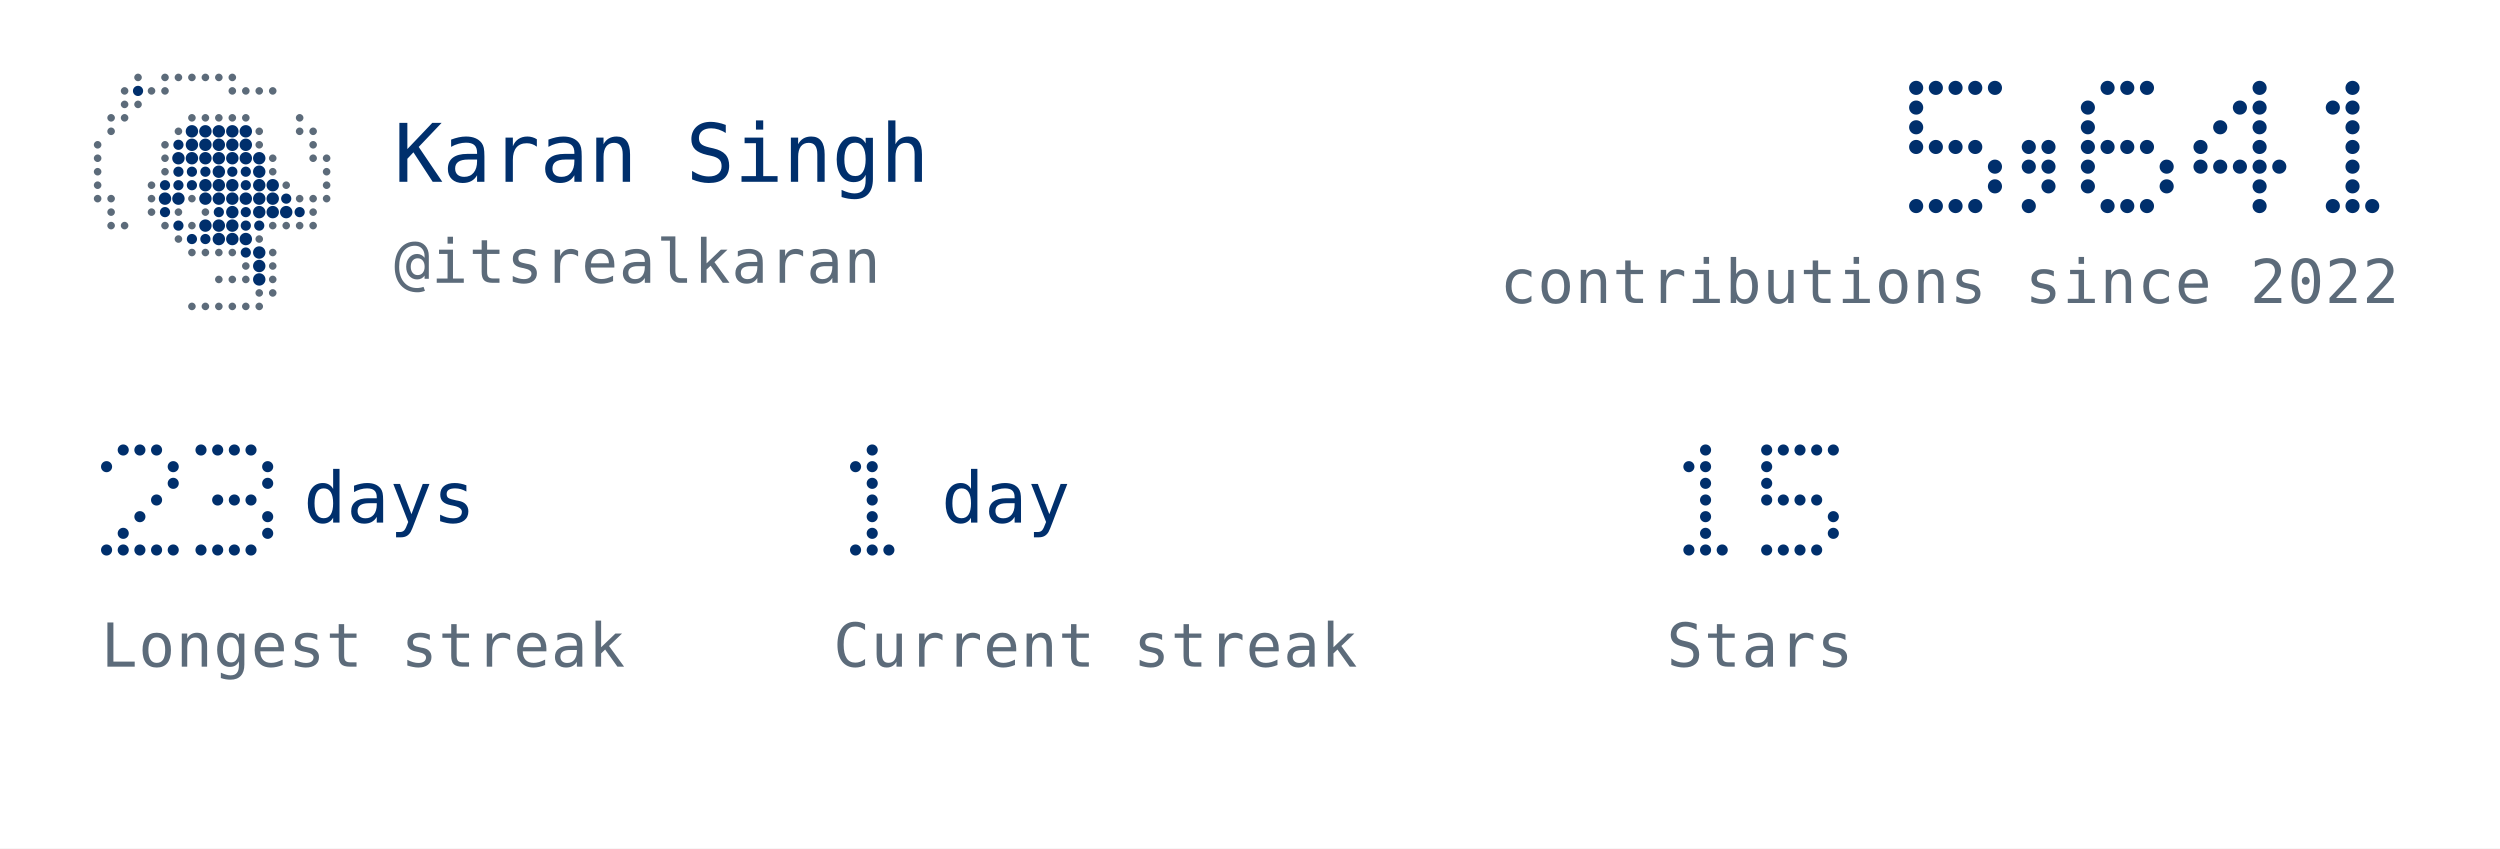
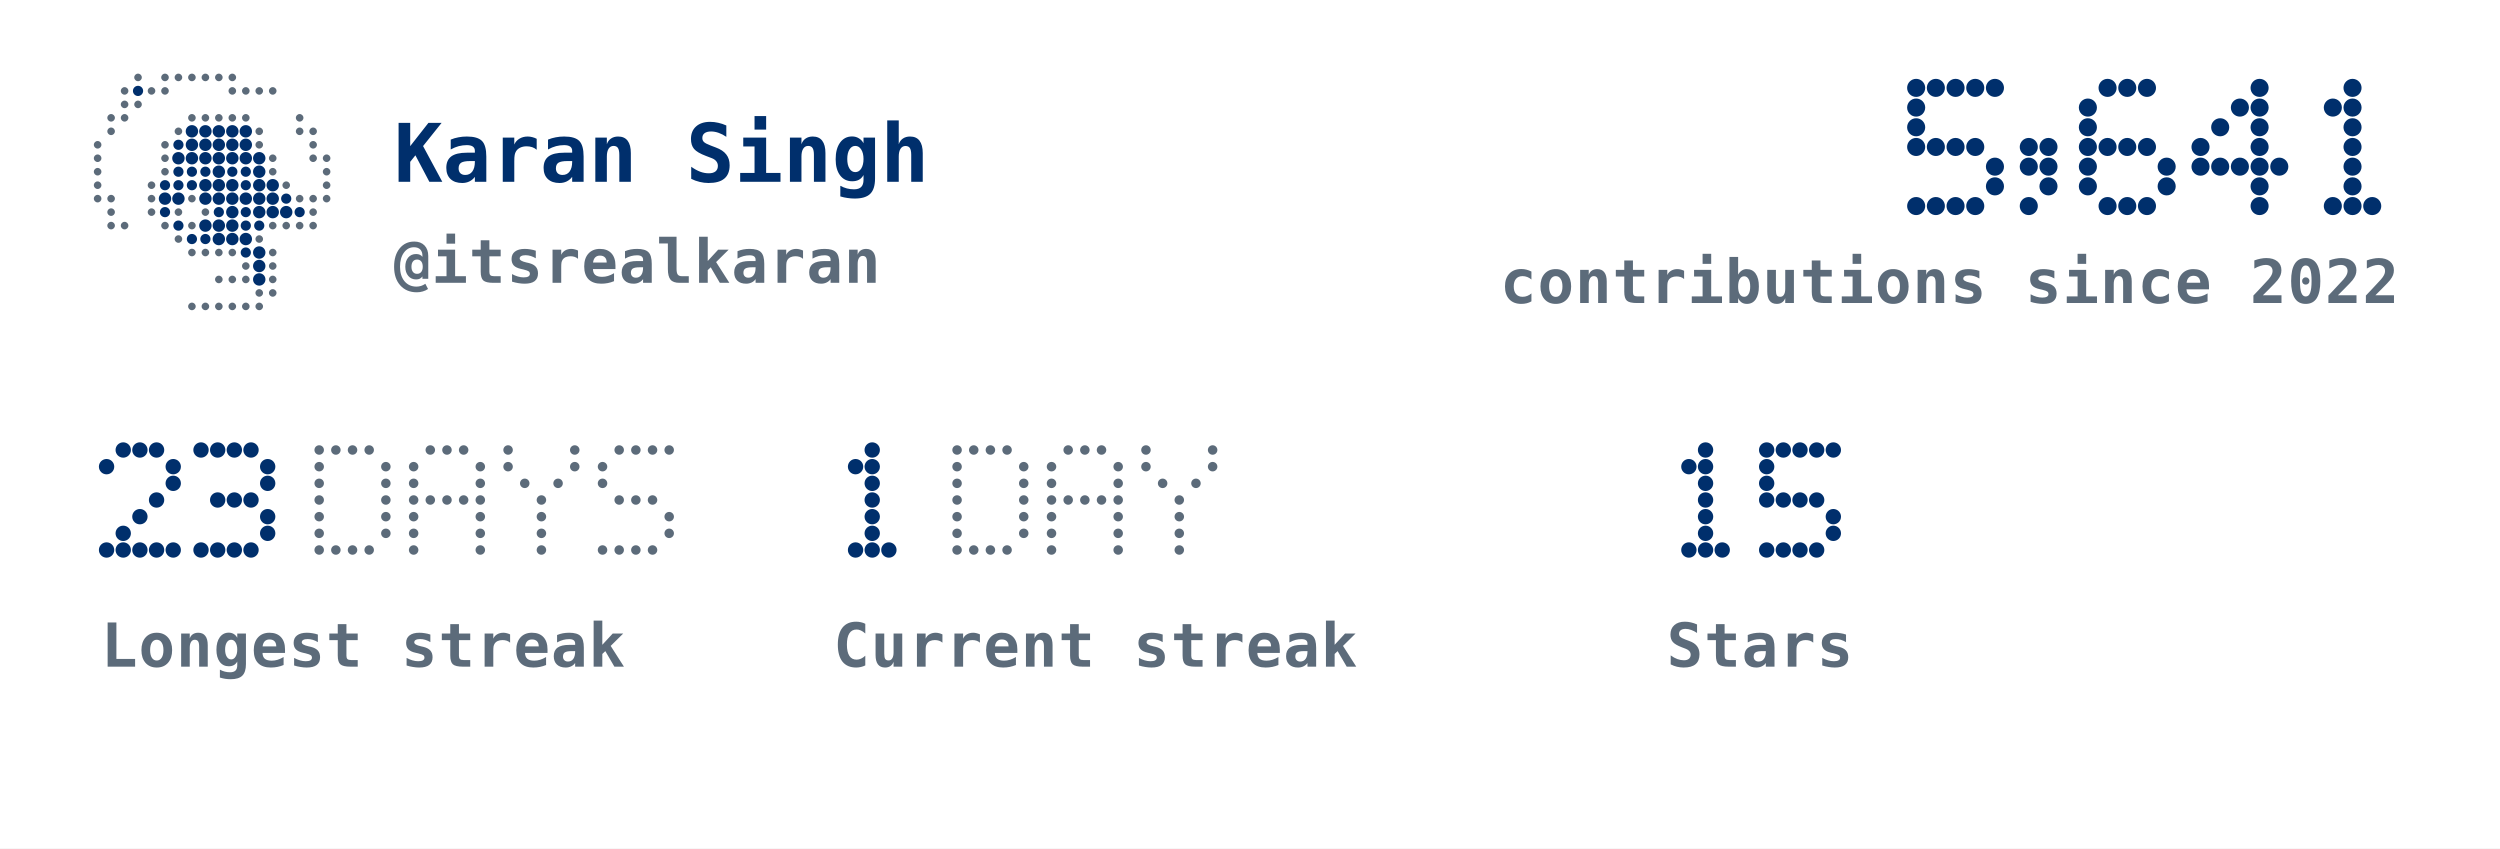
<svg xmlns="http://www.w3.org/2000/svg" width="495" height="168" viewBox="0 0 495 168" role="img">
  <rect width="495" height="168" fill="#FFFFFF" />
  <rect x="20" y="20" width="0" height="0" fill="#002F6C" />
  <circle cx="27.33" cy="15.33" r="0.75" fill="#5C6B7A" />
  <circle cx="32.67" cy="15.33" r="0.75" fill="#5C6B7A" />
  <circle cx="35.33" cy="15.33" r="0.75" fill="#5C6B7A" />
  <circle cx="38.00" cy="15.33" r="0.75" fill="#5C6B7A" />
  <circle cx="40.67" cy="15.33" r="0.75" fill="#5C6B7A" />
  <circle cx="43.33" cy="15.33" r="0.75" fill="#5C6B7A" />
  <circle cx="46.00" cy="15.33" r="0.75" fill="#5C6B7A" />
  <circle cx="24.67" cy="18.00" r="0.75" fill="#5C6B7A" />
  <circle cx="27.33" cy="18.00" r="1.01" fill="#002F6C" />
  <circle cx="30.00" cy="18.00" r="0.75" fill="#5C6B7A" />
  <circle cx="32.67" cy="18.00" r="0.75" fill="#5C6B7A" />
  <circle cx="46.00" cy="18.00" r="0.75" fill="#5C6B7A" />
  <circle cx="48.67" cy="18.00" r="0.75" fill="#5C6B7A" />
  <circle cx="51.33" cy="18.00" r="0.75" fill="#5C6B7A" />
  <circle cx="54.00" cy="18.00" r="0.75" fill="#5C6B7A" />
  <circle cx="24.67" cy="20.67" r="0.75" fill="#5C6B7A" />
  <circle cx="27.33" cy="20.67" r="0.75" fill="#5C6B7A" />
  <circle cx="22.00" cy="23.33" r="0.75" fill="#5C6B7A" />
  <circle cx="24.67" cy="23.33" r="0.75" fill="#5C6B7A" />
  <circle cx="38.00" cy="23.33" r="0.75" fill="#5C6B7A" />
  <circle cx="40.67" cy="23.33" r="0.75" fill="#5C6B7A" />
  <circle cx="43.33" cy="23.33" r="0.75" fill="#5C6B7A" />
  <circle cx="46.00" cy="23.33" r="0.75" fill="#5C6B7A" />
  <circle cx="48.67" cy="23.33" r="0.75" fill="#5C6B7A" />
  <circle cx="59.33" cy="23.33" r="0.75" fill="#5C6B7A" />
  <circle cx="22.00" cy="26.00" r="0.75" fill="#5C6B7A" />
  <circle cx="35.33" cy="26.00" r="0.75" fill="#5C6B7A" />
  <circle cx="38.00" cy="26.00" r="1.23" fill="#002F6C" />
  <circle cx="40.67" cy="26.00" r="1.23" fill="#002F6C" />
  <circle cx="43.33" cy="26.00" r="1.23" fill="#002F6C" />
  <circle cx="46.00" cy="26.00" r="1.23" fill="#002F6C" />
  <circle cx="48.67" cy="26.00" r="1.23" fill="#002F6C" />
  <circle cx="51.33" cy="26.00" r="0.75" fill="#5C6B7A" />
  <circle cx="59.33" cy="26.00" r="0.75" fill="#5C6B7A" />
  <circle cx="62.00" cy="26.00" r="0.75" fill="#5C6B7A" />
  <circle cx="19.33" cy="28.67" r="0.75" fill="#5C6B7A" />
  <circle cx="32.67" cy="28.67" r="0.75" fill="#5C6B7A" />
  <circle cx="35.33" cy="28.67" r="1.01" fill="#002F6C" />
  <circle cx="38.00" cy="28.67" r="1.23" fill="#002F6C" />
  <circle cx="40.67" cy="28.67" r="1.23" fill="#002F6C" />
  <circle cx="43.33" cy="28.67" r="1.23" fill="#002F6C" />
  <circle cx="46.00" cy="28.67" r="1.23" fill="#002F6C" />
  <circle cx="48.67" cy="28.67" r="1.23" fill="#002F6C" />
  <circle cx="51.33" cy="28.67" r="0.75" fill="#5C6B7A" />
  <circle cx="62.00" cy="28.67" r="0.75" fill="#5C6B7A" />
  <circle cx="19.33" cy="31.33" r="0.75" fill="#5C6B7A" />
  <circle cx="32.67" cy="31.33" r="0.75" fill="#5C6B7A" />
  <circle cx="35.33" cy="31.33" r="1.23" fill="#002F6C" />
  <circle cx="38.00" cy="31.33" r="1.23" fill="#002F6C" />
  <circle cx="40.67" cy="31.33" r="1.23" fill="#002F6C" />
  <circle cx="43.33" cy="31.33" r="1.23" fill="#002F6C" />
  <circle cx="46.00" cy="31.33" r="1.23" fill="#002F6C" />
  <circle cx="48.67" cy="31.33" r="1.23" fill="#002F6C" />
  <circle cx="51.33" cy="31.33" r="1.23" fill="#002F6C" />
  <circle cx="54.00" cy="31.33" r="0.75" fill="#5C6B7A" />
  <circle cx="62.00" cy="31.33" r="0.75" fill="#5C6B7A" />
  <circle cx="64.67" cy="31.33" r="0.75" fill="#5C6B7A" />
  <circle cx="19.33" cy="34.00" r="0.75" fill="#5C6B7A" />
  <circle cx="32.67" cy="34.00" r="0.75" fill="#5C6B7A" />
  <circle cx="35.33" cy="34.00" r="1.01" fill="#002F6C" />
  <circle cx="38.00" cy="34.00" r="1.01" fill="#002F6C" />
  <circle cx="40.67" cy="34.00" r="1.01" fill="#002F6C" />
  <circle cx="43.33" cy="34.00" r="1.23" fill="#002F6C" />
  <circle cx="46.00" cy="34.00" r="1.01" fill="#002F6C" />
  <circle cx="48.67" cy="34.00" r="1.01" fill="#002F6C" />
  <circle cx="51.33" cy="34.00" r="1.23" fill="#002F6C" />
  <circle cx="54.00" cy="34.00" r="0.75" fill="#5C6B7A" />
  <circle cx="64.67" cy="34.00" r="0.75" fill="#5C6B7A" />
  <circle cx="19.33" cy="36.67" r="0.75" fill="#5C6B7A" />
  <circle cx="30.00" cy="36.67" r="0.75" fill="#5C6B7A" />
  <circle cx="32.67" cy="36.67" r="1.01" fill="#002F6C" />
  <circle cx="35.33" cy="36.67" r="1.01" fill="#002F6C" />
  <circle cx="38.00" cy="36.67" r="1.01" fill="#002F6C" />
  <circle cx="40.67" cy="36.67" r="1.23" fill="#002F6C" />
  <circle cx="43.33" cy="36.67" r="1.23" fill="#002F6C" />
  <circle cx="46.00" cy="36.67" r="1.23" fill="#002F6C" />
  <circle cx="48.67" cy="36.67" r="1.01" fill="#002F6C" />
  <circle cx="51.33" cy="36.67" r="1.23" fill="#002F6C" />
  <circle cx="54.00" cy="36.67" r="1.23" fill="#002F6C" />
  <circle cx="56.67" cy="36.67" r="0.75" fill="#5C6B7A" />
  <circle cx="64.67" cy="36.67" r="0.75" fill="#5C6B7A" />
  <circle cx="19.33" cy="39.33" r="0.75" fill="#5C6B7A" />
  <circle cx="22.00" cy="39.33" r="0.75" fill="#5C6B7A" />
  <circle cx="30.00" cy="39.33" r="0.75" fill="#5C6B7A" />
  <circle cx="32.67" cy="39.33" r="1.23" fill="#002F6C" />
  <circle cx="35.33" cy="39.33" r="1.23" fill="#002F6C" />
  <circle cx="38.00" cy="39.33" r="0.75" fill="#5C6B7A" />
  <circle cx="40.67" cy="39.33" r="1.23" fill="#002F6C" />
  <circle cx="43.33" cy="39.33" r="1.23" fill="#002F6C" />
  <circle cx="46.00" cy="39.33" r="1.23" fill="#002F6C" />
  <circle cx="48.67" cy="39.33" r="1.23" fill="#002F6C" />
  <circle cx="51.33" cy="39.33" r="1.23" fill="#002F6C" />
  <circle cx="54.00" cy="39.33" r="1.23" fill="#002F6C" />
  <circle cx="56.67" cy="39.33" r="1.01" fill="#002F6C" />
  <circle cx="59.33" cy="39.33" r="0.75" fill="#5C6B7A" />
  <circle cx="62.00" cy="39.33" r="0.75" fill="#5C6B7A" />
  <circle cx="64.67" cy="39.33" r="0.75" fill="#5C6B7A" />
  <circle cx="22.00" cy="42.00" r="0.75" fill="#5C6B7A" />
  <circle cx="30.00" cy="42.00" r="0.75" fill="#5C6B7A" />
  <circle cx="32.67" cy="42.00" r="1.01" fill="#002F6C" />
  <circle cx="35.33" cy="42.00" r="0.75" fill="#5C6B7A" />
  <circle cx="40.67" cy="42.00" r="0.75" fill="#5C6B7A" />
  <circle cx="43.33" cy="42.00" r="1.01" fill="#002F6C" />
  <circle cx="46.00" cy="42.00" r="1.23" fill="#002F6C" />
  <circle cx="48.67" cy="42.00" r="1.01" fill="#002F6C" />
  <circle cx="51.33" cy="42.00" r="1.23" fill="#002F6C" />
  <circle cx="54.00" cy="42.00" r="1.23" fill="#002F6C" />
  <circle cx="56.67" cy="42.00" r="1.23" fill="#002F6C" />
  <circle cx="59.33" cy="42.00" r="1.01" fill="#002F6C" />
  <circle cx="62.00" cy="42.00" r="0.75" fill="#5C6B7A" />
  <circle cx="22.00" cy="44.67" r="0.75" fill="#5C6B7A" />
  <circle cx="24.67" cy="44.67" r="0.75" fill="#5C6B7A" />
  <circle cx="32.67" cy="44.67" r="0.75" fill="#5C6B7A" />
  <circle cx="35.33" cy="44.67" r="1.01" fill="#002F6C" />
  <circle cx="38.00" cy="44.67" r="0.75" fill="#5C6B7A" />
  <circle cx="40.67" cy="44.67" r="1.23" fill="#002F6C" />
  <circle cx="43.33" cy="44.67" r="1.23" fill="#002F6C" />
  <circle cx="46.00" cy="44.67" r="1.23" fill="#002F6C" />
  <circle cx="48.67" cy="44.67" r="1.01" fill="#002F6C" />
  <circle cx="51.33" cy="44.67" r="1.01" fill="#002F6C" />
  <circle cx="54.00" cy="44.67" r="0.75" fill="#5C6B7A" />
  <circle cx="56.67" cy="44.67" r="0.75" fill="#5C6B7A" />
  <circle cx="59.33" cy="44.67" r="0.75" fill="#5C6B7A" />
  <circle cx="62.00" cy="44.67" r="0.75" fill="#5C6B7A" />
  <circle cx="35.33" cy="47.33" r="0.75" fill="#5C6B7A" />
  <circle cx="38.00" cy="47.33" r="1.01" fill="#002F6C" />
  <circle cx="40.67" cy="47.33" r="1.01" fill="#002F6C" />
  <circle cx="43.33" cy="47.33" r="1.23" fill="#002F6C" />
  <circle cx="46.00" cy="47.33" r="1.23" fill="#002F6C" />
  <circle cx="48.67" cy="47.33" r="1.23" fill="#002F6C" />
  <circle cx="51.33" cy="47.33" r="0.75" fill="#5C6B7A" />
  <circle cx="38.00" cy="50.00" r="0.75" fill="#5C6B7A" />
  <circle cx="40.67" cy="50.00" r="0.75" fill="#5C6B7A" />
  <circle cx="43.33" cy="50.00" r="0.75" fill="#5C6B7A" />
  <circle cx="46.00" cy="50.00" r="0.75" fill="#5C6B7A" />
  <circle cx="48.67" cy="50.00" r="1.01" fill="#002F6C" />
  <circle cx="51.33" cy="50.00" r="1.23" fill="#002F6C" />
  <circle cx="54.00" cy="50.00" r="0.75" fill="#5C6B7A" />
  <circle cx="48.67" cy="52.67" r="0.75" fill="#5C6B7A" />
  <circle cx="51.33" cy="52.67" r="1.23" fill="#002F6C" />
  <circle cx="54.00" cy="52.67" r="0.75" fill="#5C6B7A" />
  <circle cx="43.33" cy="55.33" r="0.75" fill="#5C6B7A" />
  <circle cx="46.00" cy="55.33" r="0.75" fill="#5C6B7A" />
  <circle cx="48.67" cy="55.33" r="0.75" fill="#5C6B7A" />
  <circle cx="51.33" cy="55.33" r="1.23" fill="#002F6C" />
  <circle cx="54.00" cy="55.33" r="0.75" fill="#5C6B7A" />
  <circle cx="51.33" cy="58.00" r="0.75" fill="#5C6B7A" />
  <circle cx="54.00" cy="58.00" r="0.75" fill="#5C6B7A" />
  <circle cx="38.00" cy="60.67" r="0.75" fill="#5C6B7A" />
  <circle cx="40.67" cy="60.67" r="0.75" fill="#5C6B7A" />
  <circle cx="43.33" cy="60.67" r="0.75" fill="#5C6B7A" />
  <circle cx="46.00" cy="60.67" r="0.75" fill="#5C6B7A" />
  <circle cx="48.67" cy="60.67" r="0.75" fill="#5C6B7A" />
  <circle cx="51.33" cy="60.67" r="0.75" fill="#5C6B7A" />
-   <text x="78" y="36" fill="#002F6C" text-anchor="start" font-family="ui-monospace, Geist Mono, monospace" font-size="16" letter-spacing="0" dominant-baseline="auto">Karan Singh</text>
-   <text x="78" y="56" fill="#5C6B7A" text-anchor="start" font-family="ui-monospace, Geist Mono, monospace" font-size="12" letter-spacing="0.2" dominant-baseline="auto">@itsrealkaran</text>
-   <circle cx="379.4" cy="17.4" r="1.40" fill="#002F6C" />
-   <circle cx="383.3" cy="17.4" r="1.40" fill="#002F6C" />
-   <circle cx="387.2" cy="17.4" r="1.40" fill="#002F6C" />
-   <circle cx="391.1" cy="17.4" r="1.40" fill="#002F6C" />
-   <circle cx="395.0" cy="17.4" r="1.40" fill="#002F6C" />
-   <circle cx="379.4" cy="21.3" r="1.40" fill="#002F6C" />
-   <circle cx="379.4" cy="25.2" r="1.40" fill="#002F6C" />
-   <circle cx="379.4" cy="29.1" r="1.40" fill="#002F6C" />
-   <circle cx="383.3" cy="29.1" r="1.40" fill="#002F6C" />
-   <circle cx="387.2" cy="29.1" r="1.40" fill="#002F6C" />
-   <circle cx="391.1" cy="29.1" r="1.40" fill="#002F6C" />
-   <circle cx="395.0" cy="33.0" r="1.40" fill="#002F6C" />
-   <circle cx="395.0" cy="36.9" r="1.40" fill="#002F6C" />
-   <circle cx="379.4" cy="40.8" r="1.40" fill="#002F6C" />
-   <circle cx="383.3" cy="40.8" r="1.40" fill="#002F6C" />
-   <circle cx="387.2" cy="40.8" r="1.40" fill="#002F6C" />
-   <circle cx="391.1" cy="40.8" r="1.40" fill="#002F6C" />
-   <circle cx="401.7" cy="29.1" r="1.40" fill="#002F6C" />
-   <circle cx="405.6" cy="29.1" r="1.40" fill="#002F6C" />
-   <circle cx="401.7" cy="33.0" r="1.40" fill="#002F6C" />
-   <circle cx="405.6" cy="33.0" r="1.40" fill="#002F6C" />
-   <circle cx="405.6" cy="36.9" r="1.40" fill="#002F6C" />
-   <circle cx="401.7" cy="40.8" r="1.40" fill="#002F6C" />
-   <circle cx="417.3" cy="17.4" r="1.40" fill="#002F6C" />
-   <circle cx="421.2" cy="17.4" r="1.40" fill="#002F6C" />
-   <circle cx="425.1" cy="17.4" r="1.40" fill="#002F6C" />
-   <circle cx="413.4" cy="21.3" r="1.40" fill="#002F6C" />
-   <circle cx="413.4" cy="25.2" r="1.40" fill="#002F6C" />
-   <circle cx="413.4" cy="29.1" r="1.40" fill="#002F6C" />
-   <circle cx="417.3" cy="29.1" r="1.40" fill="#002F6C" />
-   <circle cx="421.2" cy="29.1" r="1.40" fill="#002F6C" />
-   <circle cx="425.1" cy="29.1" r="1.40" fill="#002F6C" />
-   <circle cx="413.4" cy="33.0" r="1.40" fill="#002F6C" />
-   <circle cx="429.0" cy="33.0" r="1.40" fill="#002F6C" />
-   <circle cx="413.4" cy="36.9" r="1.40" fill="#002F6C" />
-   <circle cx="429.0" cy="36.9" r="1.40" fill="#002F6C" />
-   <circle cx="417.3" cy="40.8" r="1.40" fill="#002F6C" />
-   <circle cx="421.2" cy="40.8" r="1.40" fill="#002F6C" />
-   <circle cx="425.1" cy="40.8" r="1.40" fill="#002F6C" />
-   <circle cx="447.4" cy="17.4" r="1.40" fill="#002F6C" />
-   <circle cx="443.5" cy="21.3" r="1.40" fill="#002F6C" />
-   <circle cx="447.4" cy="21.3" r="1.40" fill="#002F6C" />
-   <circle cx="439.6" cy="25.2" r="1.40" fill="#002F6C" />
-   <circle cx="447.4" cy="25.2" r="1.40" fill="#002F6C" />
-   <circle cx="435.7" cy="29.1" r="1.40" fill="#002F6C" />
-   <circle cx="447.4" cy="29.1" r="1.40" fill="#002F6C" />
-   <circle cx="435.7" cy="33.0" r="1.40" fill="#002F6C" />
-   <circle cx="439.6" cy="33.0" r="1.40" fill="#002F6C" />
-   <circle cx="443.5" cy="33.0" r="1.40" fill="#002F6C" />
-   <circle cx="447.4" cy="33.0" r="1.40" fill="#002F6C" />
-   <circle cx="451.3" cy="33.0" r="1.40" fill="#002F6C" />
-   <circle cx="447.4" cy="36.9" r="1.40" fill="#002F6C" />
-   <circle cx="447.4" cy="40.8" r="1.40" fill="#002F6C" />
-   <circle cx="465.8" cy="17.4" r="1.40" fill="#002F6C" />
-   <circle cx="461.9" cy="21.3" r="1.40" fill="#002F6C" />
-   <circle cx="465.8" cy="21.3" r="1.40" fill="#002F6C" />
-   <circle cx="465.8" cy="25.2" r="1.40" fill="#002F6C" />
-   <circle cx="465.8" cy="29.1" r="1.40" fill="#002F6C" />
-   <circle cx="465.8" cy="33.0" r="1.40" fill="#002F6C" />
-   <circle cx="465.8" cy="36.9" r="1.40" fill="#002F6C" />
-   <circle cx="461.9" cy="40.8" r="1.40" fill="#002F6C" />
-   <circle cx="465.8" cy="40.8" r="1.40" fill="#002F6C" />
-   <circle cx="469.7" cy="40.8" r="1.40" fill="#002F6C" />
-   <text x="475" y="60" fill="#5C6B7A" text-anchor="end" font-family="ui-monospace, Geist Mono, monospace" font-size="12" letter-spacing="0.2" dominant-baseline="auto">contributions since 2022</text>
-   <circle cx="24.4" cy="89.1" r="1.10" fill="#002F6C" />
-   <circle cx="27.7" cy="89.1" r="1.10" fill="#002F6C" />
-   <circle cx="31.0" cy="89.1" r="1.10" fill="#002F6C" />
-   <circle cx="21.1" cy="92.4" r="1.10" fill="#002F6C" />
-   <circle cx="34.3" cy="92.4" r="1.10" fill="#002F6C" />
-   <circle cx="34.3" cy="95.7" r="1.10" fill="#002F6C" />
-   <circle cx="31.0" cy="99.0" r="1.10" fill="#002F6C" />
-   <circle cx="27.7" cy="102.3" r="1.10" fill="#002F6C" />
-   <circle cx="24.4" cy="105.6" r="1.10" fill="#002F6C" />
-   <circle cx="21.1" cy="108.9" r="1.10" fill="#002F6C" />
-   <circle cx="24.4" cy="108.9" r="1.10" fill="#002F6C" />
-   <circle cx="27.7" cy="108.9" r="1.10" fill="#002F6C" />
-   <circle cx="31.0" cy="108.9" r="1.10" fill="#002F6C" />
-   <circle cx="34.3" cy="108.9" r="1.10" fill="#002F6C" />
-   <circle cx="39.8" cy="89.1" r="1.10" fill="#002F6C" />
-   <circle cx="43.1" cy="89.1" r="1.10" fill="#002F6C" />
-   <circle cx="46.4" cy="89.1" r="1.10" fill="#002F6C" />
-   <circle cx="49.7" cy="89.1" r="1.10" fill="#002F6C" />
-   <circle cx="53.0" cy="92.4" r="1.10" fill="#002F6C" />
-   <circle cx="53.0" cy="95.7" r="1.10" fill="#002F6C" />
-   <circle cx="43.1" cy="99.0" r="1.10" fill="#002F6C" />
-   <circle cx="46.4" cy="99.0" r="1.10" fill="#002F6C" />
-   <circle cx="49.7" cy="99.0" r="1.10" fill="#002F6C" />
-   <circle cx="53.0" cy="102.3" r="1.10" fill="#002F6C" />
-   <circle cx="53.0" cy="105.6" r="1.10" fill="#002F6C" />
-   <circle cx="39.8" cy="108.9" r="1.10" fill="#002F6C" />
-   <circle cx="43.1" cy="108.9" r="1.10" fill="#002F6C" />
-   <circle cx="46.4" cy="108.9" r="1.10" fill="#002F6C" />
-   <circle cx="49.7" cy="108.9" r="1.10" fill="#002F6C" />
-   <text x="60.1" y="103.48" fill="#002F6C" text-anchor="start" font-family="ui-monospace, Geist Mono, monospace" font-size="14" letter-spacing="0.1" dominant-baseline="auto">days</text>
-   <text x="20" y="132" fill="#5C6B7A" text-anchor="start" font-family="ui-monospace, Geist Mono, monospace" font-size="12" letter-spacing="0.2" dominant-baseline="auto">Longest streak</text>
-   <circle cx="172.7" cy="89.1" r="1.10" fill="#002F6C" />
-   <circle cx="169.4" cy="92.4" r="1.10" fill="#002F6C" />
-   <circle cx="172.7" cy="92.4" r="1.10" fill="#002F6C" />
-   <circle cx="172.7" cy="95.7" r="1.10" fill="#002F6C" />
-   <circle cx="172.7" cy="99.0" r="1.10" fill="#002F6C" />
-   <circle cx="172.7" cy="102.3" r="1.10" fill="#002F6C" />
-   <circle cx="172.7" cy="105.6" r="1.10" fill="#002F6C" />
-   <circle cx="169.4" cy="108.9" r="1.10" fill="#002F6C" />
-   <circle cx="172.7" cy="108.9" r="1.10" fill="#002F6C" />
-   <circle cx="176.0" cy="108.9" r="1.10" fill="#002F6C" />
-   <text x="186.4" y="103.48" fill="#002F6C" text-anchor="start" font-family="ui-monospace, Geist Mono, monospace" font-size="14" letter-spacing="0.1" dominant-baseline="auto">day</text>
-   <text x="165.0" y="132" fill="#5C6B7A" text-anchor="start" font-family="ui-monospace, Geist Mono, monospace" font-size="12" letter-spacing="0.2" dominant-baseline="auto">Current streak</text>
-   <circle cx="337.7" cy="89.1" r="1.10" fill="#002F6C" />
-   <circle cx="334.4" cy="92.4" r="1.10" fill="#002F6C" />
-   <circle cx="337.7" cy="92.4" r="1.10" fill="#002F6C" />
-   <circle cx="337.7" cy="95.7" r="1.10" fill="#002F6C" />
-   <circle cx="337.7" cy="99.0" r="1.10" fill="#002F6C" />
-   <circle cx="337.7" cy="102.3" r="1.10" fill="#002F6C" />
-   <circle cx="337.7" cy="105.6" r="1.10" fill="#002F6C" />
-   <circle cx="334.4" cy="108.9" r="1.10" fill="#002F6C" />
-   <circle cx="337.7" cy="108.9" r="1.10" fill="#002F6C" />
-   <circle cx="341.0" cy="108.9" r="1.10" fill="#002F6C" />
-   <circle cx="349.8" cy="89.1" r="1.10" fill="#002F6C" />
-   <circle cx="353.1" cy="89.1" r="1.10" fill="#002F6C" />
-   <circle cx="356.4" cy="89.1" r="1.10" fill="#002F6C" />
-   <circle cx="359.7" cy="89.1" r="1.10" fill="#002F6C" />
-   <circle cx="363.0" cy="89.1" r="1.10" fill="#002F6C" />
-   <circle cx="349.8" cy="92.4" r="1.10" fill="#002F6C" />
-   <circle cx="349.8" cy="95.7" r="1.10" fill="#002F6C" />
-   <circle cx="349.8" cy="99.0" r="1.10" fill="#002F6C" />
-   <circle cx="353.1" cy="99.0" r="1.10" fill="#002F6C" />
-   <circle cx="356.4" cy="99.0" r="1.10" fill="#002F6C" />
-   <circle cx="359.7" cy="99.0" r="1.10" fill="#002F6C" />
-   <circle cx="363.0" cy="102.3" r="1.10" fill="#002F6C" />
-   <circle cx="363.0" cy="105.6" r="1.10" fill="#002F6C" />
-   <circle cx="349.8" cy="108.9" r="1.10" fill="#002F6C" />
-   <circle cx="353.1" cy="108.9" r="1.10" fill="#002F6C" />
-   <circle cx="356.4" cy="108.9" r="1.10" fill="#002F6C" />
-   <circle cx="359.7" cy="108.9" r="1.10" fill="#002F6C" />
-   <text x="330.0" y="132" fill="#5C6B7A" text-anchor="start" font-family="ui-monospace, Geist Mono, monospace" font-size="12" letter-spacing="0.2" dominant-baseline="auto">Stars</text>
+   <text x="78" y="36" fill="#002F6C" text-anchor="start" font-family="ui-monospace, Geist Mono, monospace" font-weight="700" font-size="16" letter-spacing="0" dominant-baseline="auto">Karan Singh</text>
+   <text x="78" y="56" fill="#5C6B7A" text-anchor="start" font-family="ui-monospace, Geist Mono, monospace" font-weight="700" font-size="12" letter-spacing="0.2" dominant-baseline="auto">@itsrealkaran</text>
+   <circle cx="379.4" cy="17.4" r="1.79" fill="#002F6C" />
+   <circle cx="383.3" cy="17.4" r="1.79" fill="#002F6C" />
+   <circle cx="387.2" cy="17.4" r="1.79" fill="#002F6C" />
+   <circle cx="391.1" cy="17.4" r="1.79" fill="#002F6C" />
+   <circle cx="395.0" cy="17.4" r="1.79" fill="#002F6C" />
+   <circle cx="379.4" cy="21.3" r="1.79" fill="#002F6C" />
+   <circle cx="379.4" cy="25.2" r="1.79" fill="#002F6C" />
+   <circle cx="379.4" cy="29.1" r="1.79" fill="#002F6C" />
+   <circle cx="383.3" cy="29.1" r="1.79" fill="#002F6C" />
+   <circle cx="387.2" cy="29.1" r="1.79" fill="#002F6C" />
+   <circle cx="391.1" cy="29.1" r="1.79" fill="#002F6C" />
+   <circle cx="395.0" cy="33.0" r="1.79" fill="#002F6C" />
+   <circle cx="395.0" cy="36.9" r="1.79" fill="#002F6C" />
+   <circle cx="379.4" cy="40.8" r="1.79" fill="#002F6C" />
+   <circle cx="383.3" cy="40.8" r="1.79" fill="#002F6C" />
+   <circle cx="387.2" cy="40.8" r="1.79" fill="#002F6C" />
+   <circle cx="391.1" cy="40.8" r="1.79" fill="#002F6C" />
+   <circle cx="401.7" cy="29.1" r="1.79" fill="#002F6C" />
+   <circle cx="405.6" cy="29.1" r="1.79" fill="#002F6C" />
+   <circle cx="401.7" cy="33.0" r="1.79" fill="#002F6C" />
+   <circle cx="405.6" cy="33.0" r="1.79" fill="#002F6C" />
+   <circle cx="405.6" cy="36.9" r="1.79" fill="#002F6C" />
+   <circle cx="401.7" cy="40.8" r="1.79" fill="#002F6C" />
+   <circle cx="417.3" cy="17.4" r="1.79" fill="#002F6C" />
+   <circle cx="421.2" cy="17.4" r="1.79" fill="#002F6C" />
+   <circle cx="425.1" cy="17.4" r="1.79" fill="#002F6C" />
+   <circle cx="413.4" cy="21.3" r="1.79" fill="#002F6C" />
+   <circle cx="413.4" cy="25.2" r="1.79" fill="#002F6C" />
+   <circle cx="413.4" cy="29.1" r="1.79" fill="#002F6C" />
+   <circle cx="417.3" cy="29.1" r="1.79" fill="#002F6C" />
+   <circle cx="421.2" cy="29.1" r="1.79" fill="#002F6C" />
+   <circle cx="425.1" cy="29.1" r="1.79" fill="#002F6C" />
+   <circle cx="413.4" cy="33.0" r="1.79" fill="#002F6C" />
+   <circle cx="429.0" cy="33.0" r="1.79" fill="#002F6C" />
+   <circle cx="413.4" cy="36.9" r="1.79" fill="#002F6C" />
+   <circle cx="429.0" cy="36.9" r="1.79" fill="#002F6C" />
+   <circle cx="417.3" cy="40.8" r="1.79" fill="#002F6C" />
+   <circle cx="421.2" cy="40.8" r="1.79" fill="#002F6C" />
+   <circle cx="425.1" cy="40.8" r="1.79" fill="#002F6C" />
+   <circle cx="447.4" cy="17.4" r="1.79" fill="#002F6C" />
+   <circle cx="443.5" cy="21.3" r="1.79" fill="#002F6C" />
+   <circle cx="447.4" cy="21.3" r="1.79" fill="#002F6C" />
+   <circle cx="439.6" cy="25.2" r="1.79" fill="#002F6C" />
+   <circle cx="447.4" cy="25.2" r="1.79" fill="#002F6C" />
+   <circle cx="435.7" cy="29.1" r="1.79" fill="#002F6C" />
+   <circle cx="447.4" cy="29.1" r="1.79" fill="#002F6C" />
+   <circle cx="435.7" cy="33.0" r="1.79" fill="#002F6C" />
+   <circle cx="439.6" cy="33.0" r="1.79" fill="#002F6C" />
+   <circle cx="443.5" cy="33.0" r="1.79" fill="#002F6C" />
+   <circle cx="447.4" cy="33.0" r="1.79" fill="#002F6C" />
+   <circle cx="451.3" cy="33.0" r="1.79" fill="#002F6C" />
+   <circle cx="447.4" cy="36.9" r="1.79" fill="#002F6C" />
+   <circle cx="447.4" cy="40.8" r="1.79" fill="#002F6C" />
+   <circle cx="465.8" cy="17.4" r="1.79" fill="#002F6C" />
+   <circle cx="461.9" cy="21.3" r="1.79" fill="#002F6C" />
+   <circle cx="465.8" cy="21.3" r="1.79" fill="#002F6C" />
+   <circle cx="465.8" cy="25.2" r="1.79" fill="#002F6C" />
+   <circle cx="465.8" cy="29.1" r="1.79" fill="#002F6C" />
+   <circle cx="465.8" cy="33.0" r="1.79" fill="#002F6C" />
+   <circle cx="465.8" cy="36.9" r="1.79" fill="#002F6C" />
+   <circle cx="461.9" cy="40.8" r="1.79" fill="#002F6C" />
+   <circle cx="465.8" cy="40.8" r="1.79" fill="#002F6C" />
+   <circle cx="469.7" cy="40.8" r="1.79" fill="#002F6C" />
+   <text x="475" y="60" fill="#5C6B7A" text-anchor="end" font-family="ui-monospace, Geist Mono, monospace" font-weight="700" font-size="12" letter-spacing="0.2" dominant-baseline="auto">contributions since 2022</text>
+   <circle cx="24.4" cy="89.1" r="1.52" fill="#002F6C" />
+   <circle cx="27.7" cy="89.1" r="1.52" fill="#002F6C" />
+   <circle cx="31.0" cy="89.1" r="1.52" fill="#002F6C" />
+   <circle cx="21.1" cy="92.4" r="1.52" fill="#002F6C" />
+   <circle cx="34.3" cy="92.4" r="1.52" fill="#002F6C" />
+   <circle cx="34.3" cy="95.7" r="1.52" fill="#002F6C" />
+   <circle cx="31.0" cy="99.0" r="1.52" fill="#002F6C" />
+   <circle cx="27.7" cy="102.3" r="1.52" fill="#002F6C" />
+   <circle cx="24.4" cy="105.6" r="1.52" fill="#002F6C" />
+   <circle cx="21.1" cy="108.9" r="1.52" fill="#002F6C" />
+   <circle cx="24.4" cy="108.9" r="1.52" fill="#002F6C" />
+   <circle cx="27.7" cy="108.9" r="1.52" fill="#002F6C" />
+   <circle cx="31.0" cy="108.9" r="1.52" fill="#002F6C" />
+   <circle cx="34.3" cy="108.9" r="1.52" fill="#002F6C" />
+   <circle cx="39.8" cy="89.1" r="1.52" fill="#002F6C" />
+   <circle cx="43.1" cy="89.1" r="1.52" fill="#002F6C" />
+   <circle cx="46.4" cy="89.1" r="1.52" fill="#002F6C" />
+   <circle cx="49.7" cy="89.1" r="1.52" fill="#002F6C" />
+   <circle cx="53.0" cy="92.4" r="1.52" fill="#002F6C" />
+   <circle cx="53.0" cy="95.7" r="1.52" fill="#002F6C" />
+   <circle cx="43.1" cy="99.0" r="1.52" fill="#002F6C" />
+   <circle cx="46.4" cy="99.0" r="1.52" fill="#002F6C" />
+   <circle cx="49.7" cy="99.0" r="1.52" fill="#002F6C" />
+   <circle cx="53.0" cy="102.3" r="1.52" fill="#002F6C" />
+   <circle cx="53.0" cy="105.6" r="1.52" fill="#002F6C" />
+   <circle cx="39.8" cy="108.9" r="1.52" fill="#002F6C" />
+   <circle cx="43.1" cy="108.9" r="1.52" fill="#002F6C" />
+   <circle cx="46.4" cy="108.9" r="1.52" fill="#002F6C" />
+   <circle cx="49.7" cy="108.9" r="1.52" fill="#002F6C" />
+   <circle cx="63.2" cy="89.1" r="0.94" fill="#5C6B7A" />
+   <circle cx="66.5" cy="89.1" r="0.94" fill="#5C6B7A" />
+   <circle cx="69.8" cy="89.1" r="0.94" fill="#5C6B7A" />
+   <circle cx="73.1" cy="89.1" r="0.94" fill="#5C6B7A" />
+   <circle cx="63.2" cy="92.4" r="0.94" fill="#5C6B7A" />
+   <circle cx="76.4" cy="92.4" r="0.94" fill="#5C6B7A" />
+   <circle cx="63.2" cy="95.7" r="0.94" fill="#5C6B7A" />
+   <circle cx="76.4" cy="95.7" r="0.94" fill="#5C6B7A" />
+   <circle cx="63.2" cy="99.0" r="0.94" fill="#5C6B7A" />
+   <circle cx="76.4" cy="99.0" r="0.94" fill="#5C6B7A" />
+   <circle cx="63.2" cy="102.3" r="0.94" fill="#5C6B7A" />
+   <circle cx="76.4" cy="102.3" r="0.94" fill="#5C6B7A" />
+   <circle cx="63.2" cy="105.6" r="0.94" fill="#5C6B7A" />
+   <circle cx="76.4" cy="105.6" r="0.94" fill="#5C6B7A" />
+   <circle cx="63.2" cy="108.9" r="0.94" fill="#5C6B7A" />
+   <circle cx="66.5" cy="108.9" r="0.94" fill="#5C6B7A" />
+   <circle cx="69.8" cy="108.9" r="0.94" fill="#5C6B7A" />
+   <circle cx="73.1" cy="108.9" r="0.94" fill="#5C6B7A" />
+   <circle cx="85.2" cy="89.1" r="0.94" fill="#5C6B7A" />
+   <circle cx="88.5" cy="89.1" r="0.94" fill="#5C6B7A" />
+   <circle cx="91.8" cy="89.1" r="0.94" fill="#5C6B7A" />
+   <circle cx="81.9" cy="92.4" r="0.94" fill="#5C6B7A" />
+   <circle cx="95.1" cy="92.4" r="0.94" fill="#5C6B7A" />
+   <circle cx="81.9" cy="95.7" r="0.94" fill="#5C6B7A" />
+   <circle cx="95.1" cy="95.7" r="0.94" fill="#5C6B7A" />
+   <circle cx="81.9" cy="99.0" r="0.94" fill="#5C6B7A" />
+   <circle cx="85.2" cy="99.0" r="0.94" fill="#5C6B7A" />
+   <circle cx="88.5" cy="99.0" r="0.94" fill="#5C6B7A" />
+   <circle cx="91.8" cy="99.0" r="0.94" fill="#5C6B7A" />
+   <circle cx="95.1" cy="99.0" r="0.94" fill="#5C6B7A" />
+   <circle cx="81.9" cy="102.3" r="0.94" fill="#5C6B7A" />
+   <circle cx="95.1" cy="102.3" r="0.94" fill="#5C6B7A" />
+   <circle cx="81.9" cy="105.6" r="0.94" fill="#5C6B7A" />
+   <circle cx="95.1" cy="105.6" r="0.94" fill="#5C6B7A" />
+   <circle cx="81.9" cy="108.9" r="0.94" fill="#5C6B7A" />
+   <circle cx="95.1" cy="108.9" r="0.94" fill="#5C6B7A" />
+   <circle cx="100.6" cy="89.1" r="0.94" fill="#5C6B7A" />
+   <circle cx="113.8" cy="89.1" r="0.94" fill="#5C6B7A" />
+   <circle cx="100.6" cy="92.4" r="0.94" fill="#5C6B7A" />
+   <circle cx="113.8" cy="92.4" r="0.94" fill="#5C6B7A" />
+   <circle cx="103.9" cy="95.7" r="0.94" fill="#5C6B7A" />
+   <circle cx="110.5" cy="95.7" r="0.94" fill="#5C6B7A" />
+   <circle cx="107.2" cy="99.0" r="0.94" fill="#5C6B7A" />
+   <circle cx="107.2" cy="102.3" r="0.94" fill="#5C6B7A" />
+   <circle cx="107.2" cy="105.6" r="0.94" fill="#5C6B7A" />
+   <circle cx="107.2" cy="108.9" r="0.94" fill="#5C6B7A" />
+   <circle cx="122.6" cy="89.1" r="0.94" fill="#5C6B7A" />
+   <circle cx="125.9" cy="89.1" r="0.94" fill="#5C6B7A" />
+   <circle cx="129.2" cy="89.1" r="0.94" fill="#5C6B7A" />
+   <circle cx="132.5" cy="89.1" r="0.94" fill="#5C6B7A" />
+   <circle cx="119.3" cy="92.4" r="0.94" fill="#5C6B7A" />
+   <circle cx="119.3" cy="95.7" r="0.94" fill="#5C6B7A" />
+   <circle cx="122.6" cy="99.0" r="0.94" fill="#5C6B7A" />
+   <circle cx="125.9" cy="99.0" r="0.94" fill="#5C6B7A" />
+   <circle cx="129.2" cy="99.0" r="0.94" fill="#5C6B7A" />
+   <circle cx="132.5" cy="102.3" r="0.94" fill="#5C6B7A" />
+   <circle cx="132.5" cy="105.6" r="0.94" fill="#5C6B7A" />
+   <circle cx="119.3" cy="108.9" r="0.94" fill="#5C6B7A" />
+   <circle cx="122.6" cy="108.9" r="0.94" fill="#5C6B7A" />
+   <circle cx="125.9" cy="108.9" r="0.94" fill="#5C6B7A" />
+   <circle cx="129.2" cy="108.9" r="0.94" fill="#5C6B7A" />
+   <text x="20" y="132" fill="#5C6B7A" text-anchor="start" font-family="ui-monospace, Geist Mono, monospace" font-weight="700" font-size="12" letter-spacing="0.2" dominant-baseline="auto">Longest streak</text>
+   <circle cx="172.7" cy="89.1" r="1.52" fill="#002F6C" />
+   <circle cx="169.4" cy="92.4" r="1.52" fill="#002F6C" />
+   <circle cx="172.7" cy="92.4" r="1.52" fill="#002F6C" />
+   <circle cx="172.7" cy="95.7" r="1.52" fill="#002F6C" />
+   <circle cx="172.7" cy="99.0" r="1.52" fill="#002F6C" />
+   <circle cx="172.7" cy="102.3" r="1.52" fill="#002F6C" />
+   <circle cx="172.7" cy="105.6" r="1.52" fill="#002F6C" />
+   <circle cx="169.4" cy="108.9" r="1.52" fill="#002F6C" />
+   <circle cx="172.7" cy="108.9" r="1.52" fill="#002F6C" />
+   <circle cx="176.0" cy="108.9" r="1.52" fill="#002F6C" />
+   <circle cx="189.5" cy="89.1" r="0.94" fill="#5C6B7A" />
+   <circle cx="192.8" cy="89.1" r="0.94" fill="#5C6B7A" />
+   <circle cx="196.1" cy="89.1" r="0.94" fill="#5C6B7A" />
+   <circle cx="199.4" cy="89.1" r="0.94" fill="#5C6B7A" />
+   <circle cx="189.5" cy="92.4" r="0.94" fill="#5C6B7A" />
+   <circle cx="202.7" cy="92.4" r="0.94" fill="#5C6B7A" />
+   <circle cx="189.5" cy="95.7" r="0.94" fill="#5C6B7A" />
+   <circle cx="202.7" cy="95.7" r="0.94" fill="#5C6B7A" />
+   <circle cx="189.5" cy="99.0" r="0.94" fill="#5C6B7A" />
+   <circle cx="202.7" cy="99.0" r="0.94" fill="#5C6B7A" />
+   <circle cx="189.5" cy="102.3" r="0.94" fill="#5C6B7A" />
+   <circle cx="202.7" cy="102.3" r="0.94" fill="#5C6B7A" />
+   <circle cx="189.5" cy="105.6" r="0.94" fill="#5C6B7A" />
+   <circle cx="202.7" cy="105.6" r="0.94" fill="#5C6B7A" />
+   <circle cx="189.5" cy="108.9" r="0.94" fill="#5C6B7A" />
+   <circle cx="192.8" cy="108.9" r="0.94" fill="#5C6B7A" />
+   <circle cx="196.1" cy="108.9" r="0.94" fill="#5C6B7A" />
+   <circle cx="199.4" cy="108.9" r="0.94" fill="#5C6B7A" />
+   <circle cx="211.5" cy="89.1" r="0.94" fill="#5C6B7A" />
+   <circle cx="214.8" cy="89.1" r="0.94" fill="#5C6B7A" />
+   <circle cx="218.1" cy="89.1" r="0.94" fill="#5C6B7A" />
+   <circle cx="208.2" cy="92.4" r="0.94" fill="#5C6B7A" />
+   <circle cx="221.4" cy="92.4" r="0.94" fill="#5C6B7A" />
+   <circle cx="208.2" cy="95.7" r="0.94" fill="#5C6B7A" />
+   <circle cx="221.4" cy="95.7" r="0.94" fill="#5C6B7A" />
+   <circle cx="208.2" cy="99.0" r="0.94" fill="#5C6B7A" />
+   <circle cx="211.5" cy="99.0" r="0.94" fill="#5C6B7A" />
+   <circle cx="214.8" cy="99.0" r="0.94" fill="#5C6B7A" />
+   <circle cx="218.1" cy="99.0" r="0.94" fill="#5C6B7A" />
+   <circle cx="221.4" cy="99.0" r="0.94" fill="#5C6B7A" />
+   <circle cx="208.2" cy="102.3" r="0.94" fill="#5C6B7A" />
+   <circle cx="221.4" cy="102.3" r="0.94" fill="#5C6B7A" />
+   <circle cx="208.2" cy="105.6" r="0.94" fill="#5C6B7A" />
+   <circle cx="221.4" cy="105.6" r="0.94" fill="#5C6B7A" />
+   <circle cx="208.2" cy="108.9" r="0.94" fill="#5C6B7A" />
+   <circle cx="221.4" cy="108.9" r="0.94" fill="#5C6B7A" />
+   <circle cx="226.9" cy="89.1" r="0.94" fill="#5C6B7A" />
+   <circle cx="240.1" cy="89.1" r="0.94" fill="#5C6B7A" />
+   <circle cx="226.9" cy="92.4" r="0.94" fill="#5C6B7A" />
+   <circle cx="240.1" cy="92.4" r="0.94" fill="#5C6B7A" />
+   <circle cx="230.2" cy="95.7" r="0.94" fill="#5C6B7A" />
+   <circle cx="236.8" cy="95.7" r="0.94" fill="#5C6B7A" />
+   <circle cx="233.5" cy="99.0" r="0.94" fill="#5C6B7A" />
+   <circle cx="233.5" cy="102.3" r="0.94" fill="#5C6B7A" />
+   <circle cx="233.5" cy="105.6" r="0.94" fill="#5C6B7A" />
+   <circle cx="233.5" cy="108.9" r="0.94" fill="#5C6B7A" />
+   <text x="165.0" y="132" fill="#5C6B7A" text-anchor="start" font-family="ui-monospace, Geist Mono, monospace" font-weight="700" font-size="12" letter-spacing="0.2" dominant-baseline="auto">Current streak</text>
+   <circle cx="337.7" cy="89.1" r="1.52" fill="#002F6C" />
+   <circle cx="334.4" cy="92.4" r="1.52" fill="#002F6C" />
+   <circle cx="337.7" cy="92.4" r="1.52" fill="#002F6C" />
+   <circle cx="337.7" cy="95.7" r="1.52" fill="#002F6C" />
+   <circle cx="337.7" cy="99.0" r="1.52" fill="#002F6C" />
+   <circle cx="337.7" cy="102.3" r="1.52" fill="#002F6C" />
+   <circle cx="337.7" cy="105.6" r="1.52" fill="#002F6C" />
+   <circle cx="334.4" cy="108.9" r="1.52" fill="#002F6C" />
+   <circle cx="337.7" cy="108.9" r="1.52" fill="#002F6C" />
+   <circle cx="341.0" cy="108.9" r="1.52" fill="#002F6C" />
+   <circle cx="349.8" cy="89.1" r="1.52" fill="#002F6C" />
+   <circle cx="353.1" cy="89.1" r="1.52" fill="#002F6C" />
+   <circle cx="356.4" cy="89.1" r="1.52" fill="#002F6C" />
+   <circle cx="359.7" cy="89.1" r="1.52" fill="#002F6C" />
+   <circle cx="363.0" cy="89.1" r="1.52" fill="#002F6C" />
+   <circle cx="349.8" cy="92.4" r="1.52" fill="#002F6C" />
+   <circle cx="349.8" cy="95.7" r="1.52" fill="#002F6C" />
+   <circle cx="349.8" cy="99.0" r="1.52" fill="#002F6C" />
+   <circle cx="353.1" cy="99.0" r="1.52" fill="#002F6C" />
+   <circle cx="356.4" cy="99.0" r="1.52" fill="#002F6C" />
+   <circle cx="359.7" cy="99.0" r="1.52" fill="#002F6C" />
+   <circle cx="363.0" cy="102.3" r="1.52" fill="#002F6C" />
+   <circle cx="363.0" cy="105.6" r="1.52" fill="#002F6C" />
+   <circle cx="349.8" cy="108.9" r="1.52" fill="#002F6C" />
+   <circle cx="353.1" cy="108.9" r="1.52" fill="#002F6C" />
+   <circle cx="356.4" cy="108.9" r="1.52" fill="#002F6C" />
+   <circle cx="359.7" cy="108.9" r="1.52" fill="#002F6C" />
+   <text x="330.0" y="132" fill="#5C6B7A" text-anchor="start" font-family="ui-monospace, Geist Mono, monospace" font-weight="700" font-size="12" letter-spacing="0.2" dominant-baseline="auto">Stars</text>
</svg>
